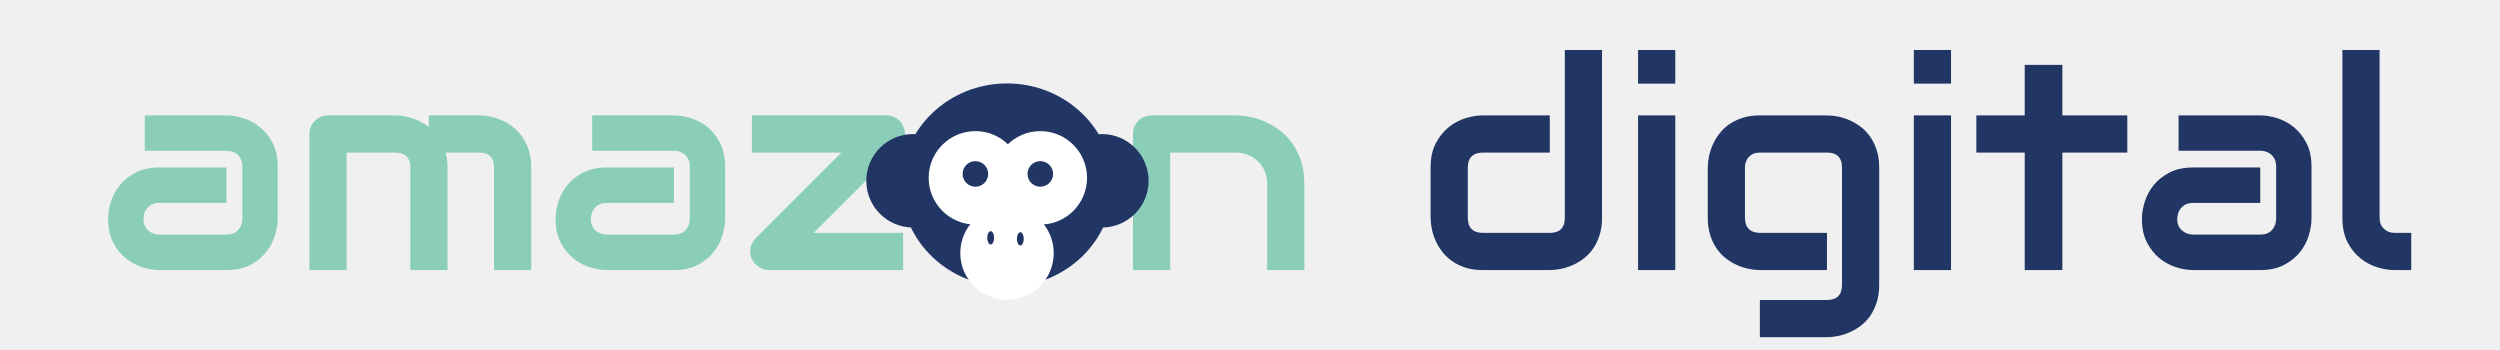
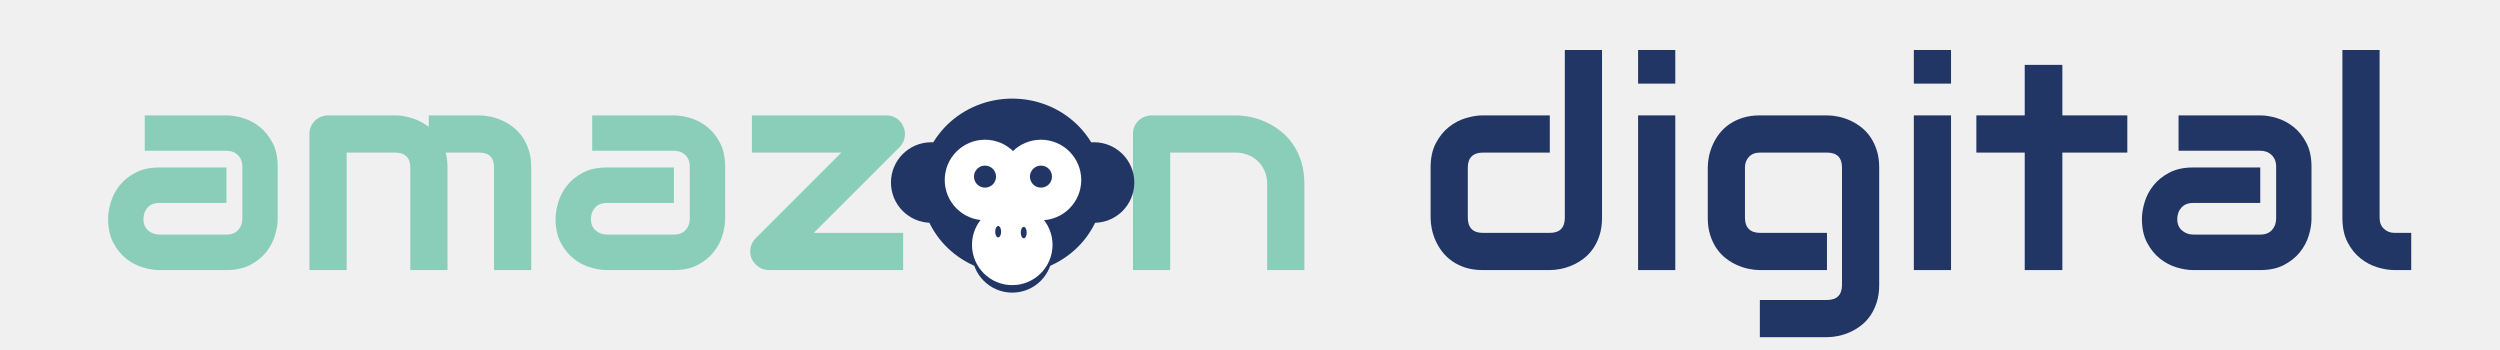
<svg xmlns="http://www.w3.org/2000/svg" version="1.1" id="Capa_1" x="0px" y="0px" width="2636px" height="369px" viewBox="0 0 2636 369" enable-background="new 0 0 2636 369" xml:space="preserve">
  <g>
-     <path fill="#8ACEB9" d="M292.788,230.748c0,5.432-0.957,11.292-2.867,17.577c-1.912,6.288-5.005,12.122-9.279,17.502   c-4.277,5.383-9.859,9.883-16.748,13.504c-6.891,3.621-15.265,5.432-25.121,5.432h-70.762c-5.432,0-11.292-0.955-17.578-2.866   c-6.287-1.91-12.122-5.003-17.502-9.279c-5.382-4.274-9.882-9.856-13.503-16.748c-3.621-6.889-5.432-15.262-5.432-25.121   c0-5.432,0.955-11.316,2.867-17.652c1.91-6.338,5.002-12.195,9.279-17.578c4.274-5.379,9.856-9.883,16.747-13.503   c6.889-3.621,15.263-5.432,25.122-5.432h70.762V214h-70.762c-5.333,0-9.456,1.637-12.372,4.904   c-2.918,3.27-4.375,7.317-4.375,12.146c0,5.13,1.683,9.128,5.055,11.995c3.369,2.866,7.367,4.3,11.995,4.3h70.46   c5.33,0,9.454-1.607,12.372-4.828c2.916-3.218,4.375-7.242,4.375-12.07v-54.769c0-5.13-1.584-9.204-4.752-12.221   c-3.169-3.018-7.167-4.526-11.995-4.526h-86.152v-37.267h86.152c5.432,0,11.29,0.957,17.577,2.867   c6.285,1.912,12.12,5.005,17.502,9.279c5.38,4.276,9.883,9.859,13.504,16.747c3.621,6.891,5.432,15.265,5.432,25.122V230.748z" />
-     <path fill="#8ACEB9" d="M471.881,284.763h-39.229v-108.18c0-5.13-1.358-9.027-4.074-11.693c-2.716-2.664-6.74-3.999-12.07-3.999   h-50.997v123.872h-39.229V141.126c0-2.716,0.502-5.255,1.509-7.619c1.004-2.362,2.414-4.425,4.225-6.187   c1.811-1.758,3.923-3.142,6.337-4.149c2.414-1.004,4.979-1.509,7.695-1.509h70.762c5.432,0,11.264,0.957,17.502,2.867   c6.235,1.912,12.169,4.979,17.804,9.204v-12.07h53.109c3.72,0,7.643,0.429,11.769,1.283c4.123,0.855,8.223,2.188,12.297,3.998   c4.073,1.811,7.97,4.149,11.693,7.016c3.72,2.867,6.99,6.337,9.807,10.411c2.815,4.073,5.078,8.777,6.79,14.107   c1.709,5.333,2.565,11.368,2.565,18.105v108.18h-39.229v-108.18c0-5.13-1.282-9.027-3.848-11.693   c-2.564-2.664-6.514-3.999-11.844-3.999H469.92c1.306,4.828,1.961,10.06,1.961,15.691V284.763z" />
-     <path fill="#8ACEB9" d="M764.586,230.748c0,5.432-0.957,11.292-2.867,17.577c-1.912,6.288-5.005,12.122-9.279,17.502   c-4.276,5.383-9.859,9.883-16.747,13.504c-6.891,3.621-15.265,5.432-25.122,5.432H639.81c-5.432,0-11.292-0.955-17.577-2.866   c-6.288-1.91-12.123-5.003-17.502-9.279c-5.382-4.274-9.883-9.856-13.504-16.748c-3.621-6.889-5.432-15.262-5.432-25.121   c0-5.432,0.955-11.316,2.867-17.652c1.91-6.338,5.002-12.195,9.279-17.578c4.274-5.379,9.857-9.883,16.748-13.503   c6.888-3.621,15.262-5.432,25.121-5.432h70.762V214H639.81c-5.333,0-9.456,1.637-12.372,4.904   c-2.918,3.27-4.375,7.317-4.375,12.146c0,5.13,1.683,9.128,5.054,11.995c3.369,2.866,7.367,4.3,11.995,4.3h70.46   c5.33,0,9.454-1.607,12.372-4.828c2.916-3.218,4.375-7.242,4.375-12.07v-54.769c0-5.13-1.584-9.204-4.753-12.221   c-3.168-3.018-7.167-4.526-11.995-4.526H624.42v-37.267h86.152c5.432,0,11.29,0.957,17.578,2.867   c6.285,1.912,12.12,5.005,17.502,9.279c5.379,4.276,9.882,9.859,13.503,16.747c3.621,6.891,5.432,15.265,5.432,25.122V230.748z" />
-     <path fill="#8ACEB9" d="M952.582,133.733c1.608,3.723,2.037,7.495,1.283,11.316c-0.755,3.824-2.49,7.143-5.206,9.958   l-90.678,90.527h94.299v39.229H810.755c-4.024,0-7.671-1.132-10.939-3.395c-3.27-2.264-5.709-5.153-7.317-8.676   c-1.509-3.72-1.886-7.518-1.132-11.392c0.755-3.871,2.589-7.266,5.507-10.184l90.226-90.226h-94.299v-39.229h141.826   c3.923,0,7.518,1.056,10.788,3.168C948.682,126.943,951.073,129.912,952.582,133.733z" />
-     <path fill="#8ACEB9" d="M1375.344,284.763h-39.229v-90.527c0-5.13-0.881-9.731-2.64-13.806c-1.761-4.073-4.149-7.567-7.167-10.486   c-3.018-2.916-6.563-5.153-10.637-6.714c-4.074-1.558-8.476-2.338-13.202-2.338h-68.65v123.872h-39.229V141.126   c0-2.716,0.502-5.255,1.509-7.619c1.004-2.362,2.414-4.425,4.225-6.187c1.811-1.758,3.923-3.142,6.337-4.149   c2.414-1.004,4.979-1.509,7.695-1.509h88.415c4.927,0,10.132,0.554,15.616,1.66c5.481,1.108,10.913,2.893,16.295,5.356   c5.38,2.466,10.509,5.582,15.39,9.354c4.877,3.771,9.203,8.35,12.976,13.729c3.771,5.382,6.763,11.594,8.978,18.634   c2.211,7.042,3.318,14.988,3.318,23.839V284.763z" />
-     <path fill="#223665" d="M1689.172,229.691c0,6.74-0.855,12.802-2.564,18.182c-1.712,5.382-3.976,10.108-6.79,14.183   c-2.817,4.073-6.087,7.544-9.808,10.41c-3.722,2.867-7.619,5.206-11.692,7.017c-4.074,1.811-8.199,3.145-12.372,3.998   c-4.176,0.855-8.124,1.282-11.844,1.282h-70.763c-6.74,0-12.775-0.854-18.105-2.565c-5.333-1.709-10.033-3.998-14.107-6.864   c-4.073-2.867-7.544-6.16-10.41-9.883c-2.867-3.72-5.206-7.619-7.017-11.693c-1.811-4.073-3.145-8.196-3.998-12.372   c-0.855-4.172-1.282-8.072-1.282-11.693v-53.109c0-10.057,1.834-18.582,5.507-25.574c3.671-6.99,8.247-12.674,13.73-17.05   c5.48-4.375,11.44-7.518,17.879-9.43c6.436-1.91,12.372-2.867,17.804-2.867h70.763v39.229h-70.461   c-5.231,0-9.203,1.334-11.92,3.999c-2.715,2.666-4.073,6.563-4.073,11.693v52.808c0,5.332,1.332,9.354,3.998,12.07   c2.664,2.715,6.563,4.073,11.693,4.073h70.763c5.33,0,9.302-1.358,11.919-4.073c2.614-2.717,3.923-6.639,3.923-11.77V52.711h39.229   V229.691z" />
-     <path fill="#223665" d="M1766.422,88.167h-39.229V52.711h39.229V88.167z M1766.422,284.763h-39.229v-163.1h39.229V284.763z" />
-     <path fill="#223665" d="M1981.425,300.454c0,6.737-0.855,12.799-2.565,18.181c-1.711,5.38-3.975,10.109-6.789,14.183   c-2.817,4.074-6.087,7.544-9.807,10.411c-3.723,2.866-7.62,5.205-11.693,7.016c-4.074,1.811-8.199,3.143-12.372,3.998   c-4.176,0.854-8.124,1.283-11.845,1.283h-70.762v-39.229h70.762c5.331,0,9.303-1.358,11.92-4.074   c2.614-2.716,3.923-6.639,3.923-11.769V176.583c0-5.13-1.309-9.027-3.923-11.693c-2.617-2.664-6.589-3.999-11.92-3.999h-70.762   c-4.828,0-8.652,1.485-11.467,4.451c-2.817,2.968-4.225,6.714-4.225,11.241v53.109c0,5.131,1.357,9.053,4.074,11.77   c2.715,2.715,6.688,4.073,11.919,4.073h70.46v39.229h-70.762c-3.723,0-7.646-0.427-11.769-1.282   c-4.126-0.854-8.223-2.188-12.297-3.998c-4.073-1.811-7.973-4.149-11.692-7.017c-3.723-2.866-6.993-6.337-9.808-10.41   c-2.817-4.074-5.08-8.801-6.79-14.183c-1.711-5.38-2.564-11.441-2.564-18.182v-53.109c0-3.72,0.427-7.643,1.282-11.769   c0.854-4.123,2.188-8.223,3.999-12.296c1.811-4.074,4.148-7.971,7.016-11.693c2.866-3.72,6.337-6.99,10.41-9.807   c4.074-2.815,8.774-5.078,14.107-6.79c5.33-1.709,11.365-2.565,18.105-2.565h70.762c3.721,0,7.669,0.429,11.845,1.283   c4.173,0.855,8.298,2.188,12.372,3.998c4.073,1.811,7.971,4.149,11.693,7.016c3.72,2.867,6.989,6.337,9.807,10.411   c2.814,4.073,5.078,8.777,6.789,14.107c1.71,5.333,2.565,11.368,2.565,18.105V300.454z" />
-     <path fill="#223665" d="M2057.166,88.167h-39.229V52.711h39.229V88.167z M2057.166,284.763h-39.229v-163.1h39.229V284.763z" />
-     <path fill="#223665" d="M2243.049,160.891h-68.498v123.872h-39.682V160.891h-50.997v-39.229h50.997v-53.26h39.682v53.26h68.498   V160.891z" />
-     <path fill="#223665" d="M2437.23,230.748c0,5.432-0.957,11.292-2.867,17.577c-1.911,6.288-5.005,12.122-9.278,17.502   c-4.276,5.383-9.859,9.883-16.748,13.504c-6.891,3.621-15.265,5.432-25.121,5.432h-70.763c-5.432,0-11.292-0.955-17.577-2.866   c-6.287-1.91-12.122-5.003-17.502-9.279c-5.382-4.274-9.882-9.856-13.503-16.748c-3.621-6.889-5.432-15.262-5.432-25.121   c0-5.432,0.954-11.316,2.866-17.652c1.909-6.338,5.003-12.195,9.279-17.578c4.273-5.379,9.856-9.883,16.747-13.503   c6.889-3.621,15.263-5.432,25.121-5.432h70.763V214h-70.763c-5.332,0-9.455,1.637-12.371,4.904   c-2.919,3.27-4.376,7.317-4.376,12.146c0,5.13,1.684,9.128,5.055,11.995c3.368,2.866,7.367,4.3,11.995,4.3h70.46   c5.33,0,9.453-1.607,12.372-4.828c2.916-3.218,4.375-7.242,4.375-12.07v-54.769c0-5.13-1.584-9.204-4.752-12.221   c-3.169-3.018-7.167-4.526-11.995-4.526h-86.151v-37.267h86.151c5.432,0,11.29,0.957,17.577,2.867   c6.285,1.912,12.12,5.005,17.502,9.279c5.38,4.276,9.883,9.859,13.504,16.747c3.621,6.891,5.432,15.265,5.432,25.122V230.748z" />
-     <path fill="#223665" d="M2542.393,284.763h-17.502c-5.634,0-11.644-0.955-18.029-2.866c-6.389-1.91-12.349-5.055-17.879-9.431   c-5.533-4.375-10.109-10.057-13.73-17.049c-3.621-6.99-5.432-15.564-5.432-25.726V52.711h39.229v176.98   c0,4.828,1.509,8.676,4.526,11.543c3.018,2.866,6.79,4.3,11.315,4.3h17.502V284.763z" />
+     <path fill="#8ACEB9" d="M292.788,230.748c0,5.432-0.957,11.292-2.867,17.577c-1.912,6.288-5.005,12.122-9.279,17.502   c-4.277,5.383-9.859,9.883-16.748,13.504c-6.891,3.621-15.265,5.433-25.121,5.433h-70.762c-5.432,0-11.292-0.955-17.578-2.867   c-6.287-1.91-12.122-5.002-17.502-9.278c-5.382-4.274-9.882-9.856-13.503-16.748c-3.621-6.89-5.432-15.263-5.432-25.121   c0-5.433,0.955-11.315,2.867-17.651c1.91-6.339,5.002-12.195,9.279-17.578c4.274-5.379,9.856-9.884,16.747-13.503   c6.889-3.621,15.263-5.432,25.122-5.432h70.762V214h-70.762c-5.333,0-9.456,1.637-12.372,4.904   c-2.918,3.27-4.375,7.316-4.375,12.146c0,5.13,1.683,9.128,5.055,11.995c3.369,2.866,7.367,4.301,11.995,4.301h70.46   c5.33,0,9.454-1.607,12.372-4.828c2.916-3.219,4.375-7.242,4.375-12.07v-54.77c0-5.13-1.584-9.204-4.752-12.221   c-3.169-3.018-7.167-4.526-11.995-4.526h-86.152v-37.267h86.152c5.432,0,11.29,0.957,17.577,2.867   c6.285,1.912,12.12,5.005,17.502,9.279c5.38,4.276,9.883,9.859,13.504,16.747c3.621,6.891,5.432,15.265,5.432,25.122   L292.788,230.748L292.788,230.748z" />
+     <path fill="#8ACEB9" d="M471.881,284.764h-39.229V176.583c0-5.13-1.358-9.027-4.074-11.693c-2.716-2.664-6.74-3.999-12.07-3.999   h-50.997v123.873h-39.229V141.126c0-2.716,0.502-5.255,1.509-7.619c1.004-2.362,2.414-4.425,4.225-6.187   c1.811-1.758,3.923-3.142,6.337-4.149c2.414-1.004,4.979-1.509,7.695-1.509h70.762c5.433,0,11.265,0.957,17.503,2.867   c6.234,1.912,12.169,4.979,17.804,9.204v-12.07h53.108c3.721,0,7.644,0.429,11.77,1.283c4.123,0.855,8.223,2.188,12.297,3.998   c4.073,1.811,7.97,4.149,11.693,7.016c3.72,2.867,6.989,6.337,9.807,10.411c2.814,4.073,5.078,8.777,6.79,14.107   c1.709,5.333,2.565,11.368,2.565,18.105v108.181h-39.229V176.583c0-5.13-1.282-9.027-3.848-11.693   c-2.564-2.664-6.515-3.999-11.845-3.999H469.92c1.307,4.828,1.961,10.06,1.961,15.691V284.764z" />
+     <path fill="#8ACEB9" d="M764.586,230.748c0,5.432-0.957,11.292-2.867,17.577c-1.912,6.288-5.005,12.122-9.279,17.502   c-4.275,5.383-9.858,9.883-16.746,13.504c-6.892,3.621-15.266,5.433-25.122,5.433h-70.761c-5.433,0-11.293-0.955-17.578-2.867   c-6.287-1.91-12.122-5.002-17.502-9.278c-5.382-4.274-9.883-9.856-13.504-16.748c-3.621-6.89-5.432-15.263-5.432-25.121   c0-5.433,0.955-11.315,2.867-17.651c1.91-6.339,5.002-12.195,9.279-17.578c4.273-5.379,9.856-9.884,16.748-13.503   c6.888-3.621,15.262-5.432,25.12-5.432h70.763V214h-70.762c-5.334,0-9.457,1.637-12.373,4.904   c-2.918,3.27-4.375,7.316-4.375,12.146c0,5.13,1.684,9.128,5.055,11.995c3.369,2.866,7.367,4.301,11.995,4.301h70.46   c5.33,0,9.454-1.607,12.372-4.828c2.916-3.219,4.375-7.242,4.375-12.07v-54.77c0-5.13-1.584-9.204-4.753-12.221   c-3.168-3.018-7.167-4.526-11.995-4.526H624.42v-37.267h86.152c5.432,0,11.29,0.957,17.578,2.867   c6.284,1.912,12.119,5.005,17.502,9.279c5.379,4.276,9.882,9.859,13.503,16.747c3.62,6.891,5.432,15.265,5.432,25.122   L764.586,230.748L764.586,230.748z" />
+     <path fill="#8ACEB9" d="M952.582,133.733c1.607,3.723,2.037,7.495,1.283,11.316c-0.755,3.824-2.49,7.143-5.206,9.958   l-90.679,90.527h94.3v39.229H810.755c-4.024,0-7.671-1.133-10.938-3.396c-3.271-2.265-5.709-5.153-7.317-8.677   c-1.509-3.719-1.886-7.518-1.132-11.392c0.755-3.87,2.589-7.266,5.507-10.184L887.1,160.89h-94.299v-39.229h141.826   c3.923,0,7.518,1.056,10.788,3.168C948.682,126.943,951.073,129.912,952.582,133.733z" />
+     <path fill="#8ACEB9" d="M1375.344,284.764h-39.229v-90.527c0-5.131-0.881-9.731-2.641-13.806   c-1.761-4.073-4.148-7.567-7.167-10.486c-3.018-2.916-6.563-5.153-10.637-6.714c-4.074-1.558-8.476-2.338-13.202-2.338h-68.649   v123.872h-39.229V141.126c0-2.716,0.502-5.255,1.509-7.619c1.005-2.362,2.414-4.425,4.226-6.187   c1.811-1.758,3.923-3.142,6.337-4.149c2.414-1.004,4.979-1.509,7.694-1.509h88.416c4.927,0,10.132,0.554,15.615,1.66   c5.481,1.108,10.913,2.893,16.295,5.355c5.381,2.466,10.51,5.582,15.391,9.354c4.877,3.771,9.203,8.35,12.976,13.729   c3.771,5.382,6.763,11.594,8.979,18.634c2.211,7.042,3.317,14.988,3.317,23.839V284.764z" />
+     <path fill="#223665" d="M1689.172,229.691c0,6.74-0.855,12.802-2.564,18.182c-1.711,5.382-3.976,10.107-6.789,14.184   c-2.817,4.072-6.088,7.543-9.809,10.409c-3.722,2.867-7.619,5.206-11.691,7.017c-4.074,1.812-8.199,3.146-12.372,3.998   c-4.177,0.855-8.124,1.283-11.845,1.283h-70.763c-6.739,0-12.774-0.854-18.104-2.565c-5.333-1.71-10.033-3.998-14.107-6.864   c-4.072-2.867-7.544-6.16-10.41-9.883c-2.867-3.721-5.206-7.619-7.017-11.693c-1.812-4.072-3.146-8.195-3.998-12.372   c-0.854-4.172-1.282-8.071-1.282-11.692v-53.109c0-10.057,1.834-18.582,5.507-25.574c3.671-6.99,8.247-12.674,13.73-17.05   c5.479-4.375,11.439-7.518,17.879-9.43c6.437-1.91,12.372-2.867,17.804-2.867h70.764v39.229h-70.461   c-5.231,0-9.203,1.334-11.92,3.999c-2.716,2.666-4.074,6.563-4.074,11.693v52.809c0,5.332,1.332,9.354,3.998,12.069   c2.664,2.715,6.563,4.073,11.693,4.073h70.764c5.33,0,9.302-1.358,11.918-4.073c2.614-2.717,3.924-6.639,3.924-11.771V52.711   h39.229v176.98H1689.172z" />
+     <path fill="#223665" d="M1766.422,88.167h-39.229V52.711h39.229V88.167z M1766.422,284.764h-39.229V121.663h39.229V284.764z" />
+     <path fill="#223665" d="M1981.425,300.454c0,6.737-0.854,12.799-2.564,18.181c-1.712,5.38-3.976,10.109-6.789,14.184   c-2.817,4.073-6.087,7.544-9.808,10.411c-3.723,2.865-7.619,5.204-11.692,7.016c-4.074,1.811-8.199,3.143-12.372,3.998   c-4.176,0.854-8.124,1.283-11.845,1.283h-70.763v-39.229h70.763c5.331,0,9.303-1.357,11.92-4.074   c2.614-2.716,3.923-6.639,3.923-11.769V176.583c0-5.13-1.309-9.027-3.923-11.693c-2.617-2.664-6.589-3.999-11.92-3.999h-70.763   c-4.828,0-8.651,1.485-11.467,4.451c-2.816,2.968-4.225,6.714-4.225,11.241v53.108c0,5.132,1.357,9.054,4.074,11.771   c2.715,2.715,6.688,4.073,11.918,4.073h70.461v39.229h-70.762c-3.724,0-7.646-0.427-11.77-1.281   c-4.126-0.854-8.223-2.188-12.297-3.998c-4.073-1.812-7.973-4.149-11.692-7.018c-3.723-2.865-6.993-6.337-9.808-10.41   c-2.817-4.074-5.08-8.801-6.79-14.183c-1.712-5.38-2.564-11.44-2.564-18.183v-53.108c0-3.72,0.427-7.643,1.282-11.769   c0.854-4.123,2.188-8.223,3.999-12.296c1.812-4.074,4.147-7.971,7.017-11.693c2.865-3.72,6.336-6.99,10.409-9.807   c4.074-2.815,8.774-5.078,14.107-6.79c5.33-1.709,11.364-2.565,18.104-2.565h70.762c3.722,0,7.67,0.429,11.846,1.283   c4.173,0.855,8.298,2.188,12.372,3.998c4.073,1.811,7.971,4.149,11.692,7.016c3.721,2.867,6.989,6.337,9.808,10.411   c2.813,4.073,5.077,8.777,6.788,14.107c1.711,5.333,2.565,11.368,2.565,18.105v123.871H1981.425z" />
+     <path fill="#223665" d="M2057.166,88.167h-39.229V52.711h39.229V88.167z M2057.166,284.764h-39.229V121.663h39.229V284.764z" />
+     <path fill="#223665" d="M2243.049,160.891h-68.498v123.873h-39.682V160.891h-50.997v-39.229h50.997v-53.26h39.682v53.26h68.498   V160.891z" />
+     <path fill="#223665" d="M2437.23,230.748c0,5.432-0.957,11.292-2.867,17.577c-1.911,6.288-5.005,12.122-9.278,17.502   c-4.276,5.383-9.858,9.883-16.748,13.504c-6.892,3.621-15.265,5.433-25.121,5.433h-70.763c-5.432,0-11.292-0.955-17.577-2.867   c-6.287-1.91-12.122-5.002-17.502-9.278c-5.382-4.274-9.882-9.856-13.503-16.748c-3.621-6.89-5.432-15.263-5.432-25.121   c0-5.433,0.954-11.315,2.865-17.651c1.909-6.339,5.004-12.195,9.279-17.578c4.273-5.379,9.856-9.884,16.747-13.503   c6.89-3.621,15.263-5.432,25.121-5.432h70.763V214h-70.763c-5.332,0-9.455,1.637-12.371,4.904   c-2.919,3.27-4.376,7.316-4.376,12.146c0,5.13,1.685,9.128,5.055,11.995c3.368,2.866,7.367,4.301,11.996,4.301h70.459   c5.33,0,9.453-1.607,12.373-4.828c2.916-3.219,4.375-7.242,4.375-12.07v-54.77c0-5.13-1.584-9.204-4.752-12.221   c-3.17-3.018-7.168-4.526-11.996-4.526h-86.15v-37.267h86.15c5.433,0,11.291,0.957,17.577,2.867   c6.285,1.912,12.12,5.005,17.502,9.279c5.38,4.276,9.884,9.859,13.504,16.747c3.621,6.891,5.433,15.265,5.433,25.122V230.748z" />
+     <path fill="#223665" d="M2542.393,284.764h-17.502c-5.634,0-11.644-0.955-18.028-2.867c-6.39-1.91-12.35-5.055-17.879-9.431   c-5.533-4.375-10.109-10.057-13.73-17.049c-3.621-6.99-5.432-15.563-5.432-25.726V52.711h39.229v176.98   c0,4.828,1.509,8.676,4.525,11.543c3.018,2.865,6.79,4.3,11.314,4.3h17.502V284.764z" />
  </g>
-   <g class="testsvg">
-     <path fill="#223665" d="M1173.337,195.059c0,59.139-49.939,107.082-111.545,107.082c-61.606,0-111.546-47.943-111.546-107.082   c0-59.143,49.94-107.085,111.546-107.085C1123.397,87.973,1173.337,135.916,1173.337,195.059z" />
-     <path fill="#223665" d="M1011.954,190.635c0,27.204-22.055,49.262-49.263,49.262c-27.207,0-49.262-22.058-49.262-49.262   c0-27.209,22.055-49.267,49.262-49.267C989.898,141.368,1011.954,163.425,1011.954,190.635z" />
-     <path fill="#223665" d="M1211.082,190.635c0,27.204-22.055,49.262-49.262,49.262c-27.209,0-49.266-22.058-49.266-49.262   c0-27.209,22.057-49.267,49.266-49.267C1189.027,141.368,1211.082,163.425,1211.082,190.635z" />
-     <path fill="#FFFFFF" d="M1077.721,187.526c0,27.206-22.055,49.262-49.262,49.262c-27.208,0-49.266-22.056-49.266-49.262   c0-27.209,22.058-49.266,49.266-49.266C1055.666,138.26,1077.721,160.317,1077.721,187.526z" />
-     <path fill="#FFFFFF" d="M1146.173,187.526c0,27.206-22.058,49.262-49.265,49.262c-27.207,0-49.262-22.056-49.262-49.262   c0-27.209,22.055-49.266,49.262-49.266C1124.115,138.26,1146.173,160.317,1146.173,187.526z" />
-     <circle fill="#FFFFFF" cx="1061.793" cy="266.861" r="49.263" />
-     <circle fill="#223665" cx="1028.459" cy="183.39" r="13.483" />
-     <circle fill="#223665" cx="1096.908" cy="183.39" r="13.483" />
-     <ellipse fill="#223665" cx="1044.563" cy="250.78" rx="3.63" ry="7.001" />
-     <path fill="#223665" d="M1072.197,251.839c0,3.863,1.626,6.999,3.631,6.999c2.002,0,3.629-3.136,3.629-6.999   c0-3.866-1.627-7.002-3.629-7.002C1073.823,244.837,1072.197,247.973,1072.197,251.839z" />
+   <g>
+     <circle fill="#223665" cx="1067.323" cy="266.095" r="42.466" />
+     <path fill="#223665" d="M1163.476,196.284c0,50.979-43.048,92.307-96.154,92.307s-96.155-41.327-96.155-92.307   c0-50.983,43.049-92.31,96.155-92.31C1120.426,103.973,1163.476,145.301,1163.476,196.284z" />
+     <path fill="#223665" d="M1024.36,192.471c0,23.45-19.012,42.464-42.466,42.464c-23.453,0-42.465-19.014-42.465-42.464   c0-23.456,19.013-42.47,42.465-42.47C1005.348,150.001,1024.36,169.015,1024.36,192.471z" />
+     <path fill="#223665" d="M1196.014,192.471c0,23.45-19.012,42.464-42.465,42.464c-23.455,0-42.469-19.014-42.469-42.464   c0-23.456,19.014-42.47,42.469-42.47C1177.002,150.001,1196.014,169.015,1196.014,192.471z" />
+     <path fill="#FFFFFF" d="M1081.053,189.789c0,23.454-19.012,42.467-42.465,42.467c-23.454,0-42.469-19.013-42.469-42.467   c0-23.454,19.015-42.467,42.469-42.467C1062.041,147.322,1081.053,166.335,1081.053,189.789z" />
+     <path fill="#FFFFFF" d="M1140.061,189.789c0,23.454-19.015,42.467-42.468,42.467s-42.465-19.013-42.465-42.467   c0-23.454,19.012-42.467,42.465-42.467S1140.061,166.335,1140.061,189.789z" />
+     <circle fill="#FFFFFF" cx="1067.323" cy="258.179" r="42.466" />
+     <circle fill="#223665" cx="1038.588" cy="186.225" r="11.622" />
+     <circle fill="#223665" cx="1097.593" cy="186.225" r="11.622" />
+     <ellipse fill="#223665" cx="1052.469" cy="244.317" rx="3.13" ry="6.035" />
+     <path fill="#223665" d="M1076.291,245.23c0,3.329,1.402,6.033,3.13,6.033c1.726,0,3.128-2.704,3.128-6.033   c0-3.333-1.402-6.037-3.128-6.037C1077.693,239.193,1076.291,241.897,1076.291,245.23z" />
  </g>
</svg>
